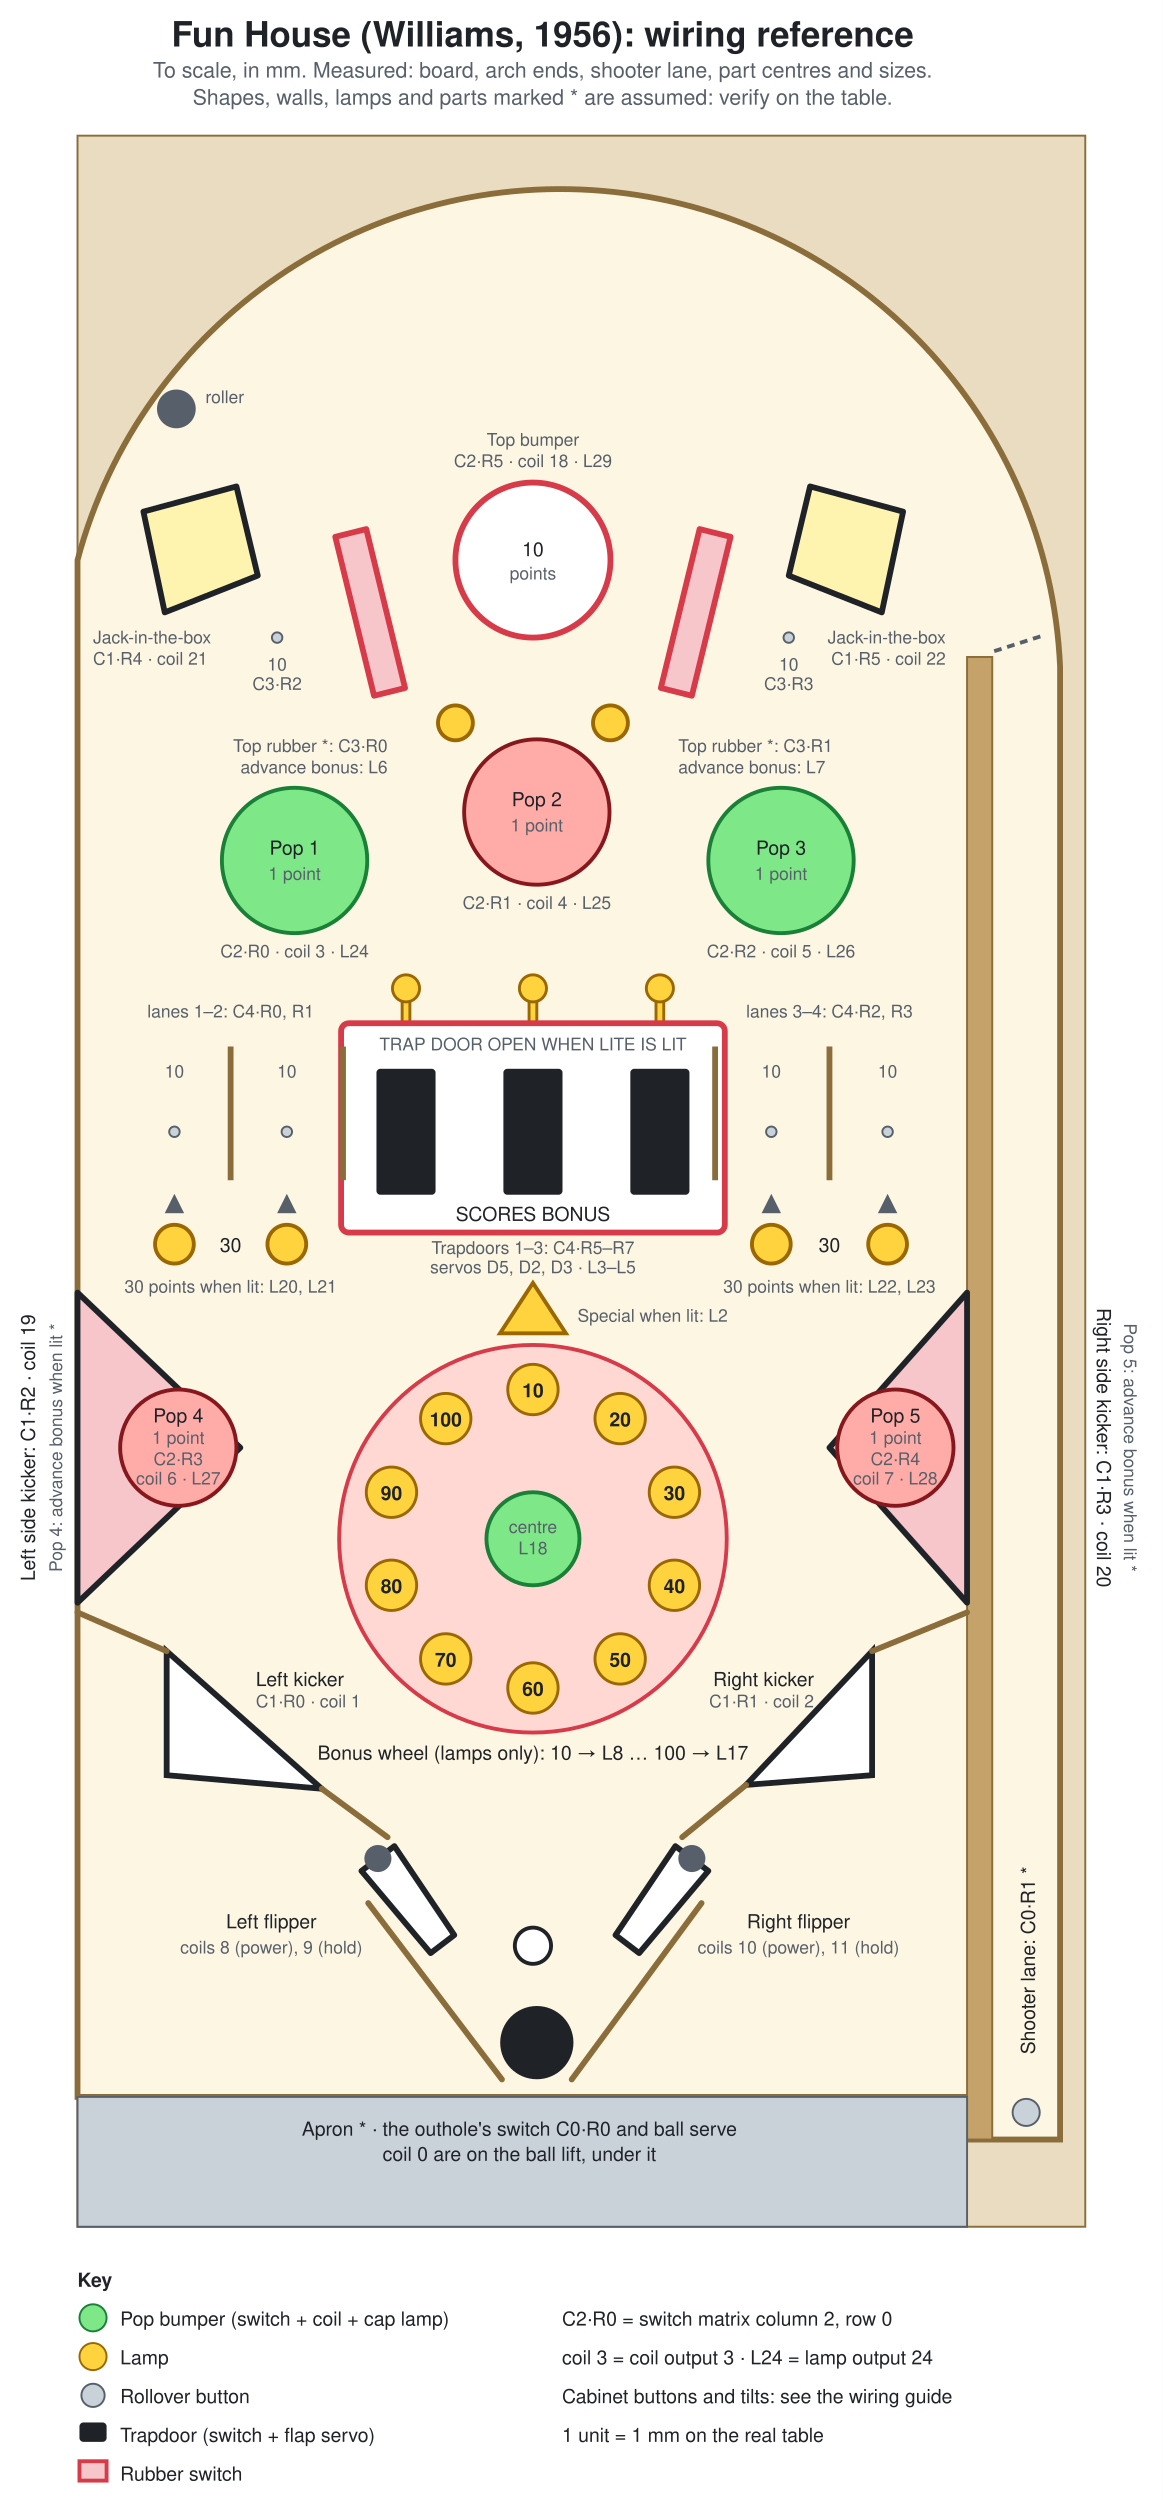
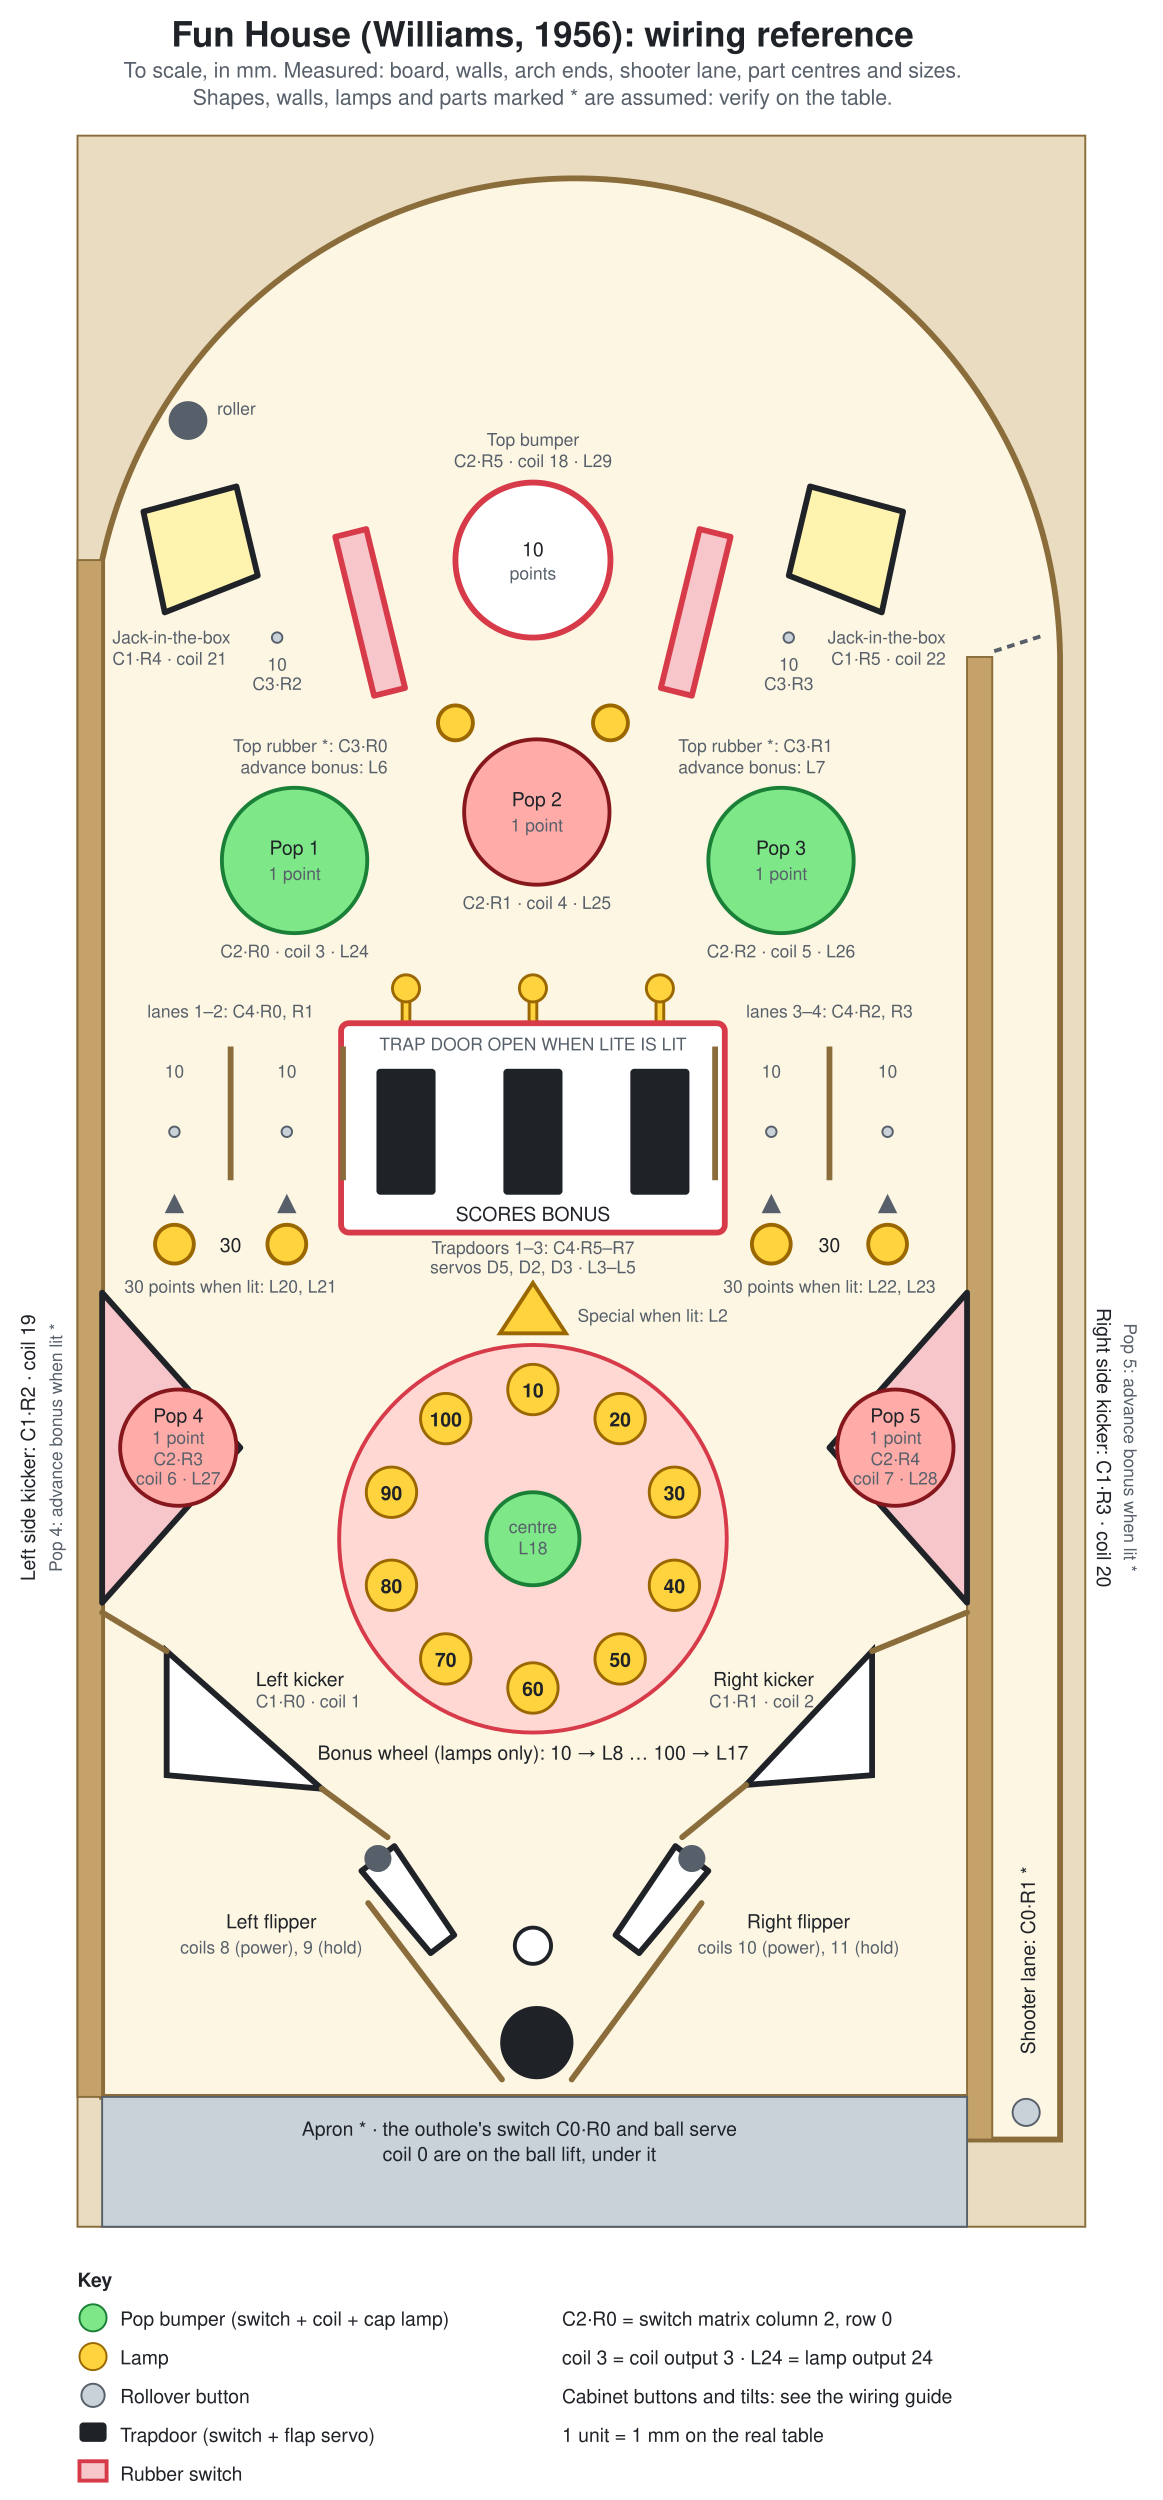
<svg xmlns="http://www.w3.org/2000/svg" viewBox="-40 -70 600 1290" width="600" height="1290" font-family="Helvetica, Arial, sans-serif">
  <style>
    .label { font-size: 10px; fill: #1f2328; }
    .tag { font-size: 9px; fill: #57606a; }
    .title { font-size: 18px; font-weight: bold; fill: #1f2328; }
    .sub { font-size: 11px; fill: #57606a; }
    .wheel { font-size: 10px; font-weight: bold; fill: #1f2328; text-anchor: middle; }
    .mid { text-anchor: middle; }
    .end { text-anchor: end; }
  </style>
  <rect x="-40" y="-70" width="600" height="1290" fill="#ffffff" />
  <text x="240" y="-46" class="title mid">Fun House (Williams, 1956): wiring reference</text>
-   <text x="240" y="-30" class="sub mid">To scale, in mm. Measured: board, arch ends, shooter lane, part centres and sizes.</text>
+   <text x="240" y="-30" class="sub mid">To scale, in mm. Measured: board, walls, arch ends, shooter lane, part centres and sizes.</text>
  <text x="240" y="-16" class="sub mid">Shapes, walls, lamps and parts marked * are assumed: verify on the table.</text>
  <rect x="0" y="0" width="520" height="1079" fill="#e9dcc0" stroke="#8a6d3b" stroke-width="1" data-board="" />
-   <path d="M 0 1012 L 0 219 A 258 258 0 0 1 507 274 L 507 1034 L 459 1034 L 459 1012 Z" fill="#fdf6e3" stroke="#8a6d3b" stroke-width="3" data-wall="" />
+   <path d="M 12.7 1012 L 12.7 219 A 250 250 0 0 1 507 274 L 507 1034 L 459 1034 L 459 1012 Z" fill="#fdf6e3" stroke="#8a6d3b" stroke-width="3" data-wall="" />
+   <rect x="0" y="219" width="12.7" height="793" fill="#c4a26a" stroke="#8a6d3b" stroke-width="1" />
  <rect x="459" y="269" width="13" height="765" fill="#c4a26a" stroke="#8a6d3b" stroke-width="1" data-wall="" />
  <line x1="473" y1="266" x2="498" y2="258" stroke="#57606a" stroke-width="2" stroke-dasharray="4 3" data-gate="" />
  <circle cx="489.5" cy="1020" r="7" fill="#c9d1d9" stroke="#57606a" data-switch="C0R1" />
  <text x="494" y="990" class="label" transform="rotate(-90 494 990)">Shooter lane: C0·R1 *</text>
-   <circle cx="51" cy="141" r="10" fill="#57606a" data-wall="" />
-   <text x="66" y="138" class="tag">roller</text>
+   <circle cx="57" cy="147" r="10" fill="#57606a" data-wall="" />
+   <text x="72" y="144" class="tag">roller</text>
  <g fill="#fff3b0" stroke="#1f2328" stroke-width="3" stroke-linejoin="round">
    <polygon points="34,194 82,181 93,227 45,246" data-switch="C1R4" data-coil="21" />
    <polygon points="426,194 378,181 367,227 415,246" data-switch="C1R5" data-coil="22" />
  </g>
-   <text x="8" y="262" class="tag">Jack-in-the-box</text>
-   <text x="8" y="273" class="tag">C1·R4 · coil 21</text>
+   <text x="18" y="262" class="tag">Jack-in-the-box</text>
+   <text x="18" y="273" class="tag">C1·R4 · coil 21</text>
  <text x="448" y="262" class="tag end">Jack-in-the-box</text>
  <text x="448" y="273" class="tag end">C1·R5 · coil 22</text>
  <g fill="#f6c6cb" stroke="#d73a49" stroke-width="3" stroke-linejoin="round">
    <polygon points="133,207 149,203 169,285 153,289" data-switch="C3R0" />
    <polygon points="337,207 321,203 301,285 317,289" data-switch="C3R1" />
  </g>
  <g fill="#ffd33d" stroke="#9a6700" stroke-width="2">
    <circle cx="195" cy="303" r="9" data-lamp="6" />
    <circle cx="275" cy="303" r="9" data-lamp="7" />
  </g>
  <text x="160" y="318" class="tag end">Top rubber *: C3·R0</text>
  <text x="160" y="329" class="tag end">advance bonus: L6</text>
  <text x="310" y="318" class="tag">Top rubber *: C3·R1</text>
  <text x="310" y="329" class="tag">advance bonus: L7</text>
  <g fill="#c9d1d9" stroke="#57606a">
    <circle cx="103" cy="259" r="2.7" data-switch="C3R2" />
    <circle cx="367" cy="259" r="2.7" data-switch="C3R3" />
  </g>
  <text x="103" y="276" class="tag mid">10</text>
  <text x="367" y="276" class="tag mid">10</text>
  <text x="103" y="286" class="tag mid">C3·R2</text>
  <text x="367" y="286" class="tag mid">C3·R3</text>
  <circle cx="235" cy="219" r="40" fill="#ffffff" stroke="#d73a49" stroke-width="3" data-switch="C2R5" data-coil="18" data-lamp="29" data-measured="Top bumper centre" />
  <text x="235" y="217" class="label mid">10</text>
  <text x="235" y="229" class="tag mid">points</text>
  <text x="235" y="160" class="tag mid">Top bumper</text>
  <text x="235" y="171" class="tag mid">C2·R5 · coil 18 · L29</text>
  <g fill="#7ee787" stroke="#1a7f37" stroke-width="2">
    <circle cx="112" cy="374" r="37.5" data-switch="C2R0" data-coil="3" data-lamp="24" data-measured="Pop 1 centre (upper left)" />
    <circle cx="363" cy="374" r="37.5" data-switch="C2R2" data-coil="5" data-lamp="26" data-measured="Pop 3 centre (upper right)" />
  </g>
  <circle cx="237" cy="349" r="37.5" fill="#ffaba8" stroke="#86181d" stroke-width="2" data-switch="C2R1" data-coil="4" data-lamp="25" data-measured="Pop 2 centre (upper middle)" />
  <text x="112" y="371" class="label mid">Pop 1</text>
  <text x="112" y="384" class="tag mid">1 point</text>
  <text x="237" y="346" class="label mid">Pop 2</text>
  <text x="237" y="359" class="tag mid">1 point</text>
  <text x="363" y="371" class="label mid">Pop 3</text>
  <text x="363" y="384" class="tag mid">1 point</text>
  <text x="112" y="424" class="tag mid">C2·R0 · coil 3 · L24</text>
  <text x="363" y="424" class="tag mid">C2·R2 · coil 5 · L26</text>
  <text x="237" y="399" class="tag mid">C2·R1 · coil 4 · L25</text>
  <g fill="#ffd33d" stroke="#9a6700" stroke-width="1.5">
    <rect x="167.5" y="444" width="4" height="14" />
    <rect x="233" y="444" width="4" height="14" />
    <rect x="298.5" y="444" width="4" height="14" />
    <circle cx="169.5" cy="440" r="7" data-lamp="3" />
    <circle cx="235" cy="440" r="7" data-lamp="4" />
    <circle cx="300.5" cy="440" r="7" data-lamp="5" />
  </g>
  <rect x="136" y="458" width="198" height="108" rx="4" fill="#ffffff" stroke="#d73a49" stroke-width="3" />
  <text x="235" y="472" class="tag mid">TRAP DOOR OPEN WHEN LITE IS LIT</text>
  <g fill="#1f2328">
    <rect x="154.25" y="481.5" width="30.5" height="65" rx="2" data-switch="C4R5" data-trapdoor="0" data-measured="Left trapdoor hole centre" />
    <rect x="219.75" y="481.5" width="30.5" height="65" rx="2" data-switch="C4R6" data-trapdoor="1" data-measured="Middle trapdoor hole centre" />
    <rect x="285.25" y="481.5" width="30.5" height="65" rx="2" data-switch="C4R7" data-trapdoor="2" data-measured="Right trapdoor hole centre" />
  </g>
  <text x="235" y="560" class="label mid">SCORES BONUS</text>
  <text x="235" y="577" class="tag mid">Trapdoors 1–3: C4·R5–R7</text>
  <text x="235" y="587" class="tag mid">servos D5, D2, D3 · L3–L5</text>
  <g stroke="#8a6d3b" stroke-width="3">
    <line x1="79" y1="470" x2="79" y2="539" data-wall="" />
    <line x1="137" y1="470" x2="137" y2="539" data-wall="" />
    <line x1="329" y1="470" x2="329" y2="539" data-wall="" />
    <line x1="388" y1="470" x2="388" y2="539" data-wall="" />
  </g>
  <g class="tag mid">
    <text x="50" y="486">10</text>
    <text x="108" y="486">10</text>
    <text x="358" y="486">10</text>
    <text x="418" y="486">10</text>
  </g>
  <g fill="#c9d1d9" stroke="#57606a">
    <circle cx="50" cy="514" r="2.7" data-switch="C4R0" data-measured="Lane 1 rollover (far left)" />
    <circle cx="108" cy="514" r="2.7" data-switch="C4R1" data-measured="Lane 2 rollover" />
    <circle cx="358" cy="514" r="2.7" data-switch="C4R2" data-measured="Lane 3 rollover" />
    <circle cx="418" cy="514" r="2.7" data-switch="C4R3" data-measured="Lane 4 rollover (far right)" />
  </g>
  <text x="79" y="455" class="tag mid">lanes 1–2: C4·R0, R1</text>
  <text x="388" y="455" class="tag mid">lanes 3–4: C4·R2, R3</text>
  <g fill="#57606a">
    <polygon points="50,546 45,556 55,556" />
    <polygon points="108,546 103,556 113,556" />
    <polygon points="358,546 353,556 363,556" />
    <polygon points="418,546 413,556 423,556" />
  </g>
  <g fill="#ffd33d" stroke="#9a6700" stroke-width="2">
    <circle cx="50" cy="572" r="10" data-lamp="20" />
    <circle cx="108" cy="572" r="10" data-lamp="21" />
    <circle cx="358" cy="572" r="10" data-lamp="22" />
    <circle cx="418" cy="572" r="10" data-lamp="23" />
  </g>
  <text x="79" y="576" class="label mid">30</text>
  <text x="388" y="576" class="label mid">30</text>
  <text x="79" y="597" class="tag mid">30 points when lit: L20, L21</text>
  <text x="388" y="597" class="tag mid">30 points when lit: L22, L23</text>
  <polygon points="235,592 252,618 218,618" fill="#ffd33d" stroke="#9a6700" stroke-width="2" data-lamp="2" />
  <text x="258" y="612" class="tag">Special when lit: L2</text>
  <g fill="#f6c6cb" stroke="#1f2328" stroke-width="3" stroke-linejoin="round">
-     <polygon points="0,597 84,677 0,757" data-switch="C1R2" data-coil="19" />
+     <polygon points="12.7,597 84,677 12.7,757" data-switch="C1R2" data-coil="19" />
    <polygon points="459,597 388,677 459,757" data-switch="C1R3" data-coil="20" />
  </g>
  <text x="-22" y="677" class="label mid" transform="rotate(-90 -22 677)">Left side kicker: C1·R2 · coil 19</text>
  <text x="-8" y="677" class="tag mid" transform="rotate(-90 -8 677)">Pop 4: advance bonus when lit *</text>
  <text x="526" y="677" class="label mid" transform="rotate(90 526 677)">Right side kicker: C1·R3 · coil 20</text>
  <text x="540" y="677" class="tag mid" transform="rotate(90 540 677)">Pop 5: advance bonus when lit *</text>
  <g fill="#ffaba8" stroke="#86181d" stroke-width="2">
    <circle cx="52" cy="677" r="30" data-switch="C2R3" data-coil="6" data-lamp="27" data-measured="Pop 4 centre (lower left)" />
    <circle cx="422" cy="677" r="30" data-switch="C2R4" data-coil="7" data-lamp="28" data-measured="Pop 5 centre (lower right)" />
  </g>
  <text x="52" y="664" class="label mid">Pop 4</text>
  <text x="52" y="675" class="tag mid">1 point</text>
  <text x="52" y="686" class="tag mid">C2·R3</text>
  <text x="52" y="696" class="tag mid">coil 6 · L27</text>
  <text x="422" y="664" class="label mid">Pop 5</text>
  <text x="422" y="675" class="tag mid">1 point</text>
  <text x="422" y="686" class="tag mid">C2·R4</text>
  <text x="422" y="696" class="tag mid">coil 7 · L28</text>
  <circle cx="235" cy="724" r="100" fill="#ffd8d3" stroke="#d73a49" stroke-width="2" data-measured="Bonus wheel centre" />
  <g fill="#ffd33d" stroke="#9a6700" stroke-width="1.5">
    <circle cx="235" cy="647" r="13" data-lamp="8" />
    <circle cx="280" cy="662" r="13" data-lamp="9" />
    <circle cx="308" cy="700" r="13" data-lamp="10" />
    <circle cx="308" cy="748" r="13" data-lamp="11" />
    <circle cx="280" cy="786" r="13" data-lamp="12" />
    <circle cx="235" cy="801" r="13" data-lamp="13" />
    <circle cx="190" cy="786" r="13" data-lamp="14" />
    <circle cx="162" cy="748" r="13" data-lamp="15" />
    <circle cx="162" cy="700" r="13" data-lamp="16" />
    <circle cx="190" cy="662" r="13" data-lamp="17" />
  </g>
  <text x="235" y="651" class="wheel">10</text>
  <text x="280" y="666" class="wheel">20</text>
  <text x="308" y="704" class="wheel">30</text>
  <text x="308" y="752" class="wheel">40</text>
  <text x="280" y="790" class="wheel">50</text>
  <text x="235" y="805" class="wheel">60</text>
  <text x="190" y="790" class="wheel">70</text>
  <text x="162" y="752" class="wheel">80</text>
  <text x="162" y="704" class="wheel">90</text>
  <text x="190" y="666" class="wheel">100</text>
  <circle cx="235" cy="724" r="24" fill="#7ee787" stroke="#1a7f37" stroke-width="2" data-lamp="18" />
  <text x="235" y="721" class="tag mid">centre</text>
  <text x="235" y="732" class="tag mid">L18</text>
  <text x="235" y="838" class="label mid">Bonus wheel (lamps only): 10 → L8 … 100 → L17</text>
  <polygon points="46,782 46,846 126,853" fill="#ffffff" stroke="#1f2328" stroke-width="3" data-switch="C1R0" data-coil="1" />
  <polygon points="410,782 410,846 345,851" fill="#ffffff" stroke="#1f2328" stroke-width="3" data-switch="C1R1" data-coil="2" />
  <text x="92" y="800" class="label">Left kicker</text>
  <text x="92" y="811" class="tag">C1·R0 · coil 1</text>
  <text x="380" y="800" class="label end">Right kicker</text>
  <text x="380" y="811" class="tag end">C1·R1 · coil 2</text>
  <g stroke="#8a6d3b" stroke-width="3" stroke-linecap="round">
-     <line x1="0" y1="762" x2="46" y2="782" data-wall="" />
+     <line x1="12.7" y1="762" x2="46" y2="782" data-wall="" />
    <line x1="459" y1="762" x2="410" y2="782" data-wall="" />
    <line x1="126" y1="853" x2="160" y2="878" data-wall="" />
    <line x1="345" y1="851" x2="312" y2="878" data-wall="" />
    <line x1="150" y1="912" x2="219" y2="1003" data-wall="" />
    <line x1="322" y1="912" x2="255" y2="1003" data-wall="" />
  </g>
-   <rect x="0" y="1012" width="459" height="67" fill="#c9d1d9" stroke="#57606a" stroke-width="1" />
+   <rect x="12.7" y="1012" width="446.3" height="67" fill="#c9d1d9" stroke="#57606a" stroke-width="1" />
  <g fill="#ffffff" stroke="#1f2328" stroke-width="3" stroke-linejoin="round">
    <path d="M 146.5 895.4 L 182.2 937.8 L 194.4 928.5 L 163.5 882.6 Z" data-coil="8 9" data-flipper="left" />
    <path d="M 308.5 882.6 L 277.6 928.5 L 289.8 937.8 L 325.5 895.4 Z" data-coil="10 11" data-flipper="right" />
  </g>
  <circle cx="155" cy="889" r="7" fill="#57606a" data-measured="Left flipper pivot" />
  <circle cx="317" cy="889" r="7" fill="#57606a" data-measured="Right flipper pivot" />
  <text x="100" y="925" class="label mid">Left flipper</text>
  <text x="100" y="938" class="tag mid">coils 8 (power), 9 (hold)</text>
  <text x="372" y="925" class="label mid">Right flipper</text>
  <text x="372" y="938" class="tag mid">coils 10 (power), 11 (hold)</text>
  <circle cx="235" cy="934" r="9.35" fill="#ffffff" stroke="#1f2328" stroke-width="2" data-wall="" data-measured="Centre post" />
  <circle cx="237" cy="984" r="18.9" fill="#1f2328" data-switch="C0R0" data-coil="0" data-measured="Outhole centre" />
  <text x="228" y="1032" class="label mid">Apron * · the outhole's switch C0·R0 and ball serve</text>
  <text x="228" y="1045" class="label mid">coil 0 are on the ball lift, under it</text>
  <g transform="translate(0, 1110)">
    <text x="0" y="0" class="label" font-weight="bold">Key</text>
    <circle cx="8" cy="16" r="7" fill="#7ee787" stroke="#1a7f37" />
    <text x="22" y="20" class="label">Pop bumper (switch + coil + cap lamp)</text>
    <circle cx="8" cy="36" r="7" fill="#ffd33d" stroke="#9a6700" />
    <text x="22" y="40" class="label">Lamp</text>
    <circle cx="8" cy="56" r="6" fill="#c9d1d9" stroke="#57606a" />
    <text x="22" y="60" class="label">Rollover button</text>
    <rect x="1" y="70" width="14" height="10" rx="2" fill="#1f2328" />
    <text x="22" y="80" class="label">Trapdoor (switch + flap servo)</text>
    <rect x="1" y="90" width="14" height="10" fill="#f6c6cb" stroke="#d73a49" stroke-width="2" />
    <text x="22" y="100" class="label">Rubber switch</text>
    <text x="250" y="20" class="label">C2·R0 = switch matrix column 2, row 0</text>
    <text x="250" y="40" class="label">coil 3 = coil output 3 · L24 = lamp output 24</text>
    <text x="250" y="60" class="label">Cabinet buttons and tilts: see the wiring guide</text>
    <text x="250" y="80" class="label">1 unit = 1 mm on the real table</text>
  </g>
</svg>
